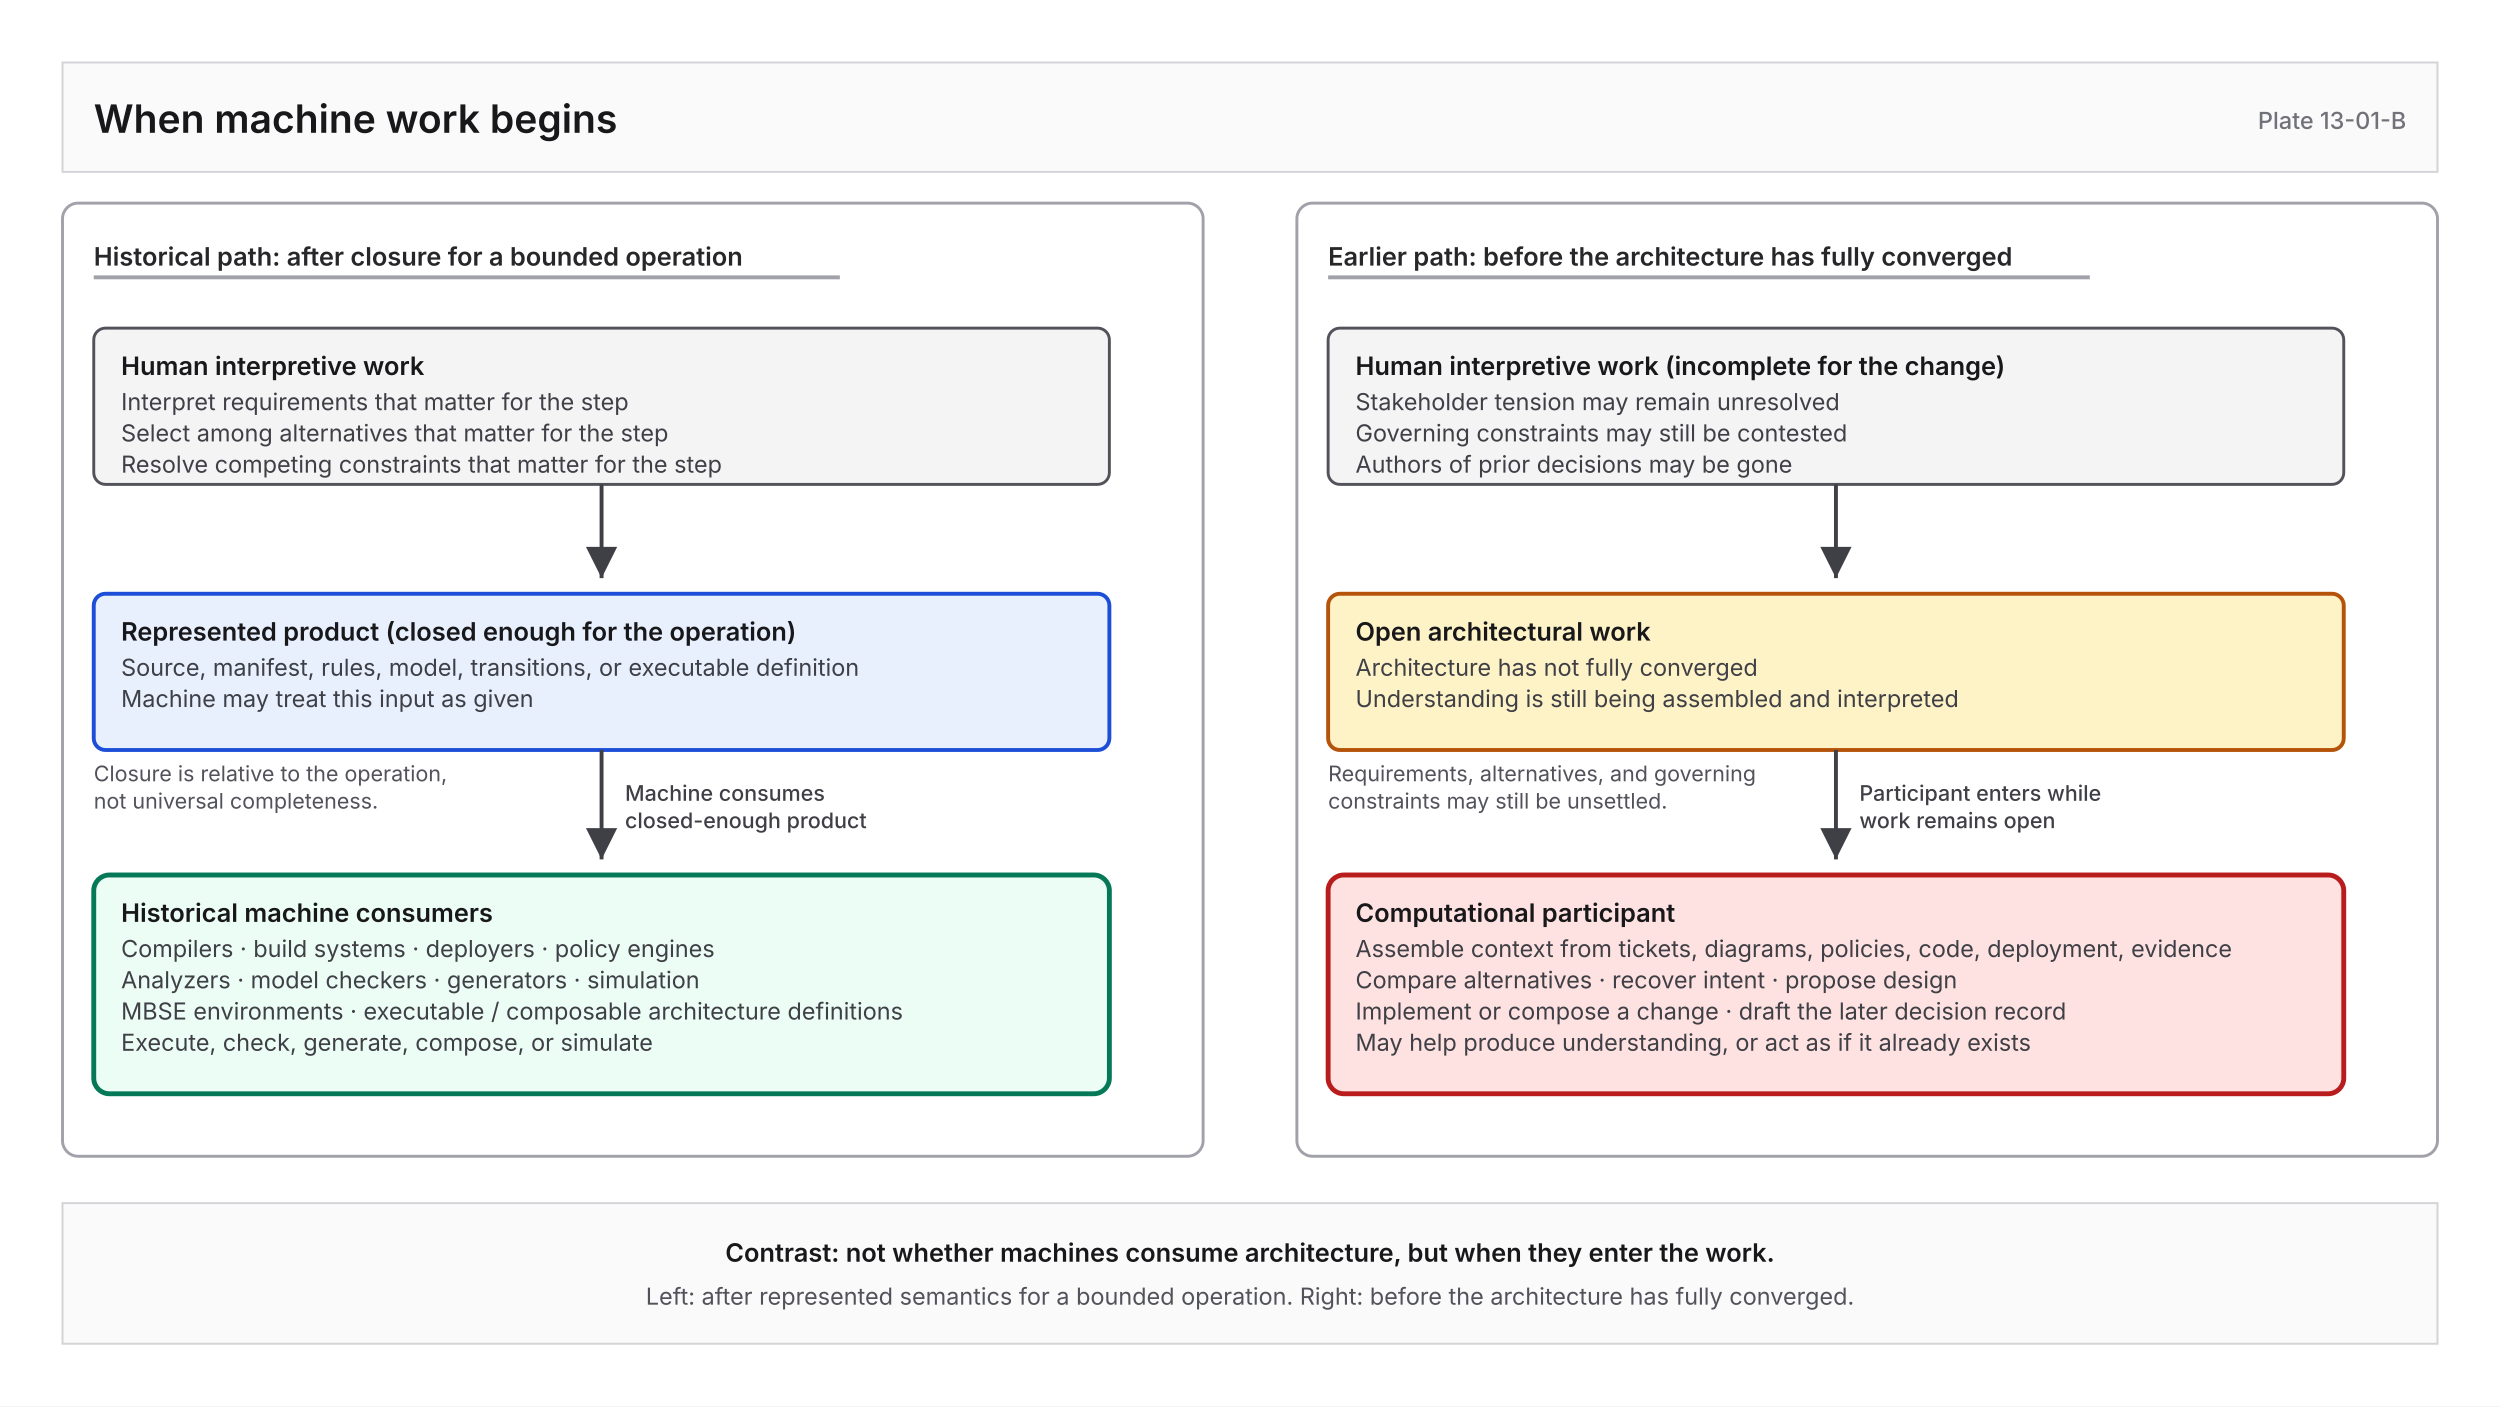
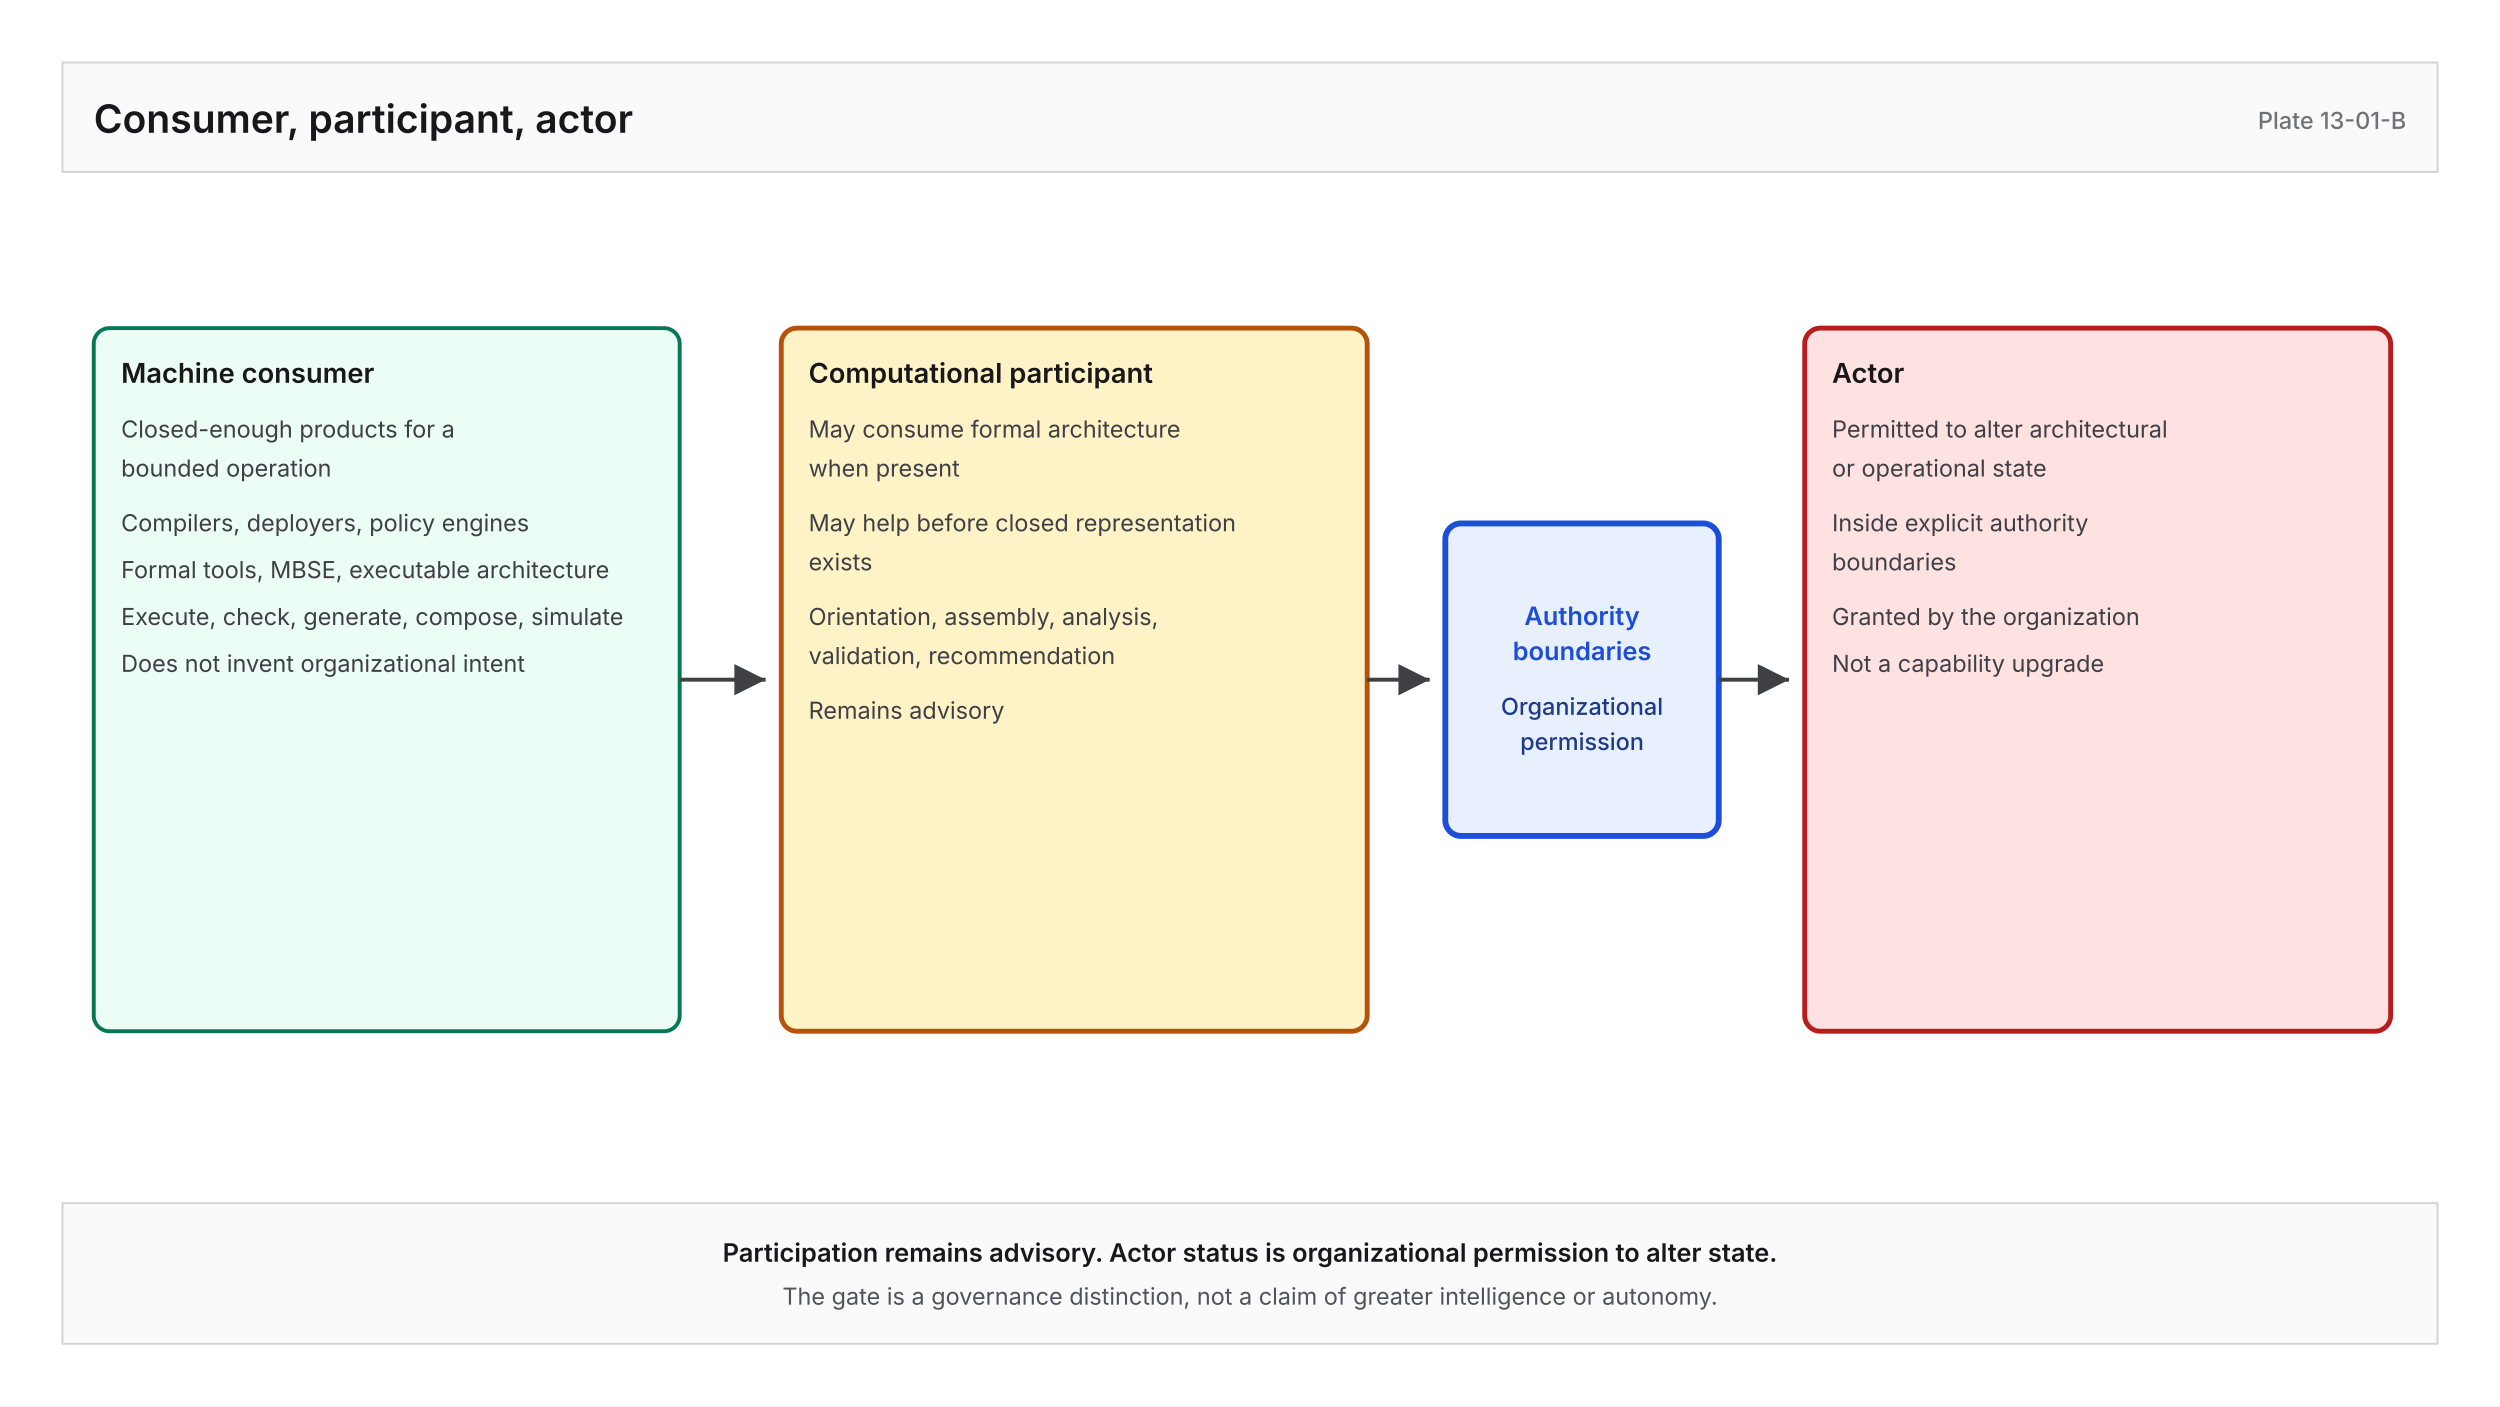
<svg xmlns="http://www.w3.org/2000/svg" viewBox="0 0 1280 720" width="1280" height="720" role="img" aria-labelledby="plate-title plate-desc">
  <defs>
-     <marker id="arrow-down" viewBox="0 0 8 8" refX="8" refY="4" markerWidth="8" markerHeight="8" orient="auto">
+     <marker id="arrow-right" viewBox="0 0 8 8" refX="8" refY="4" markerWidth="8" markerHeight="8" orient="auto">
      <path d="M0,0 L8,4 L0,8 Z" fill="#3F3F46" />
    </marker>
    <style type="text/css">
      .canvas-bg { fill: #FFFFFF; }
      .band { fill: #FAFAFA; stroke: #D4D4D8; stroke-width: 1; }
-       .col-frame { fill: #FFFFFF; stroke: #A1A1AA; stroke-width: 1.5; }
-       .stage1 { fill: #F4F4F5; stroke: #52525B; stroke-width: 1.5; }
-       .stage2-left { fill: #E8F0FE; stroke: #1D4ED8; stroke-width: 2; }
-       .stage2-right { fill: #FEF3C7; stroke: #B45309; stroke-width: 2; }
-       .stage3-left { fill: #ECFDF5; stroke: #047857; stroke-width: 2.5; }
-       .stage3-right { fill: #FEE2E2; stroke: #B91C1C; stroke-width: 2.5; }
+       .consumer { fill: #ECFDF5; stroke: #047857; stroke-width: 2; }
+       .participant { fill: #FEF3C7; stroke: #B45309; stroke-width: 2.5; }
+       .gate { fill: #E8F0FE; stroke: #1D4ED8; stroke-width: 3; }
+       .actor { fill: #FEE2E2; stroke: #B91C1C; stroke-width: 2.5; }
      .connector { fill: none; stroke: #3F3F46; stroke-width: 2; }
      .t-header { font-family: Inter, "Helvetica Neue", Arial, sans-serif; font-size: 20px; font-weight: 600; fill: #18181B; }
      .t-plate-id { font-family: Inter, "Helvetica Neue", Arial, sans-serif; font-size: 12px; font-weight: 500; fill: #71717A; }
-       .t-col { font-family: Inter, "Helvetica Neue", Arial, sans-serif; font-size: 13px; font-weight: 600; fill: #27272A; }
-       .t-node-title { font-family: Inter, "Helvetica Neue", Arial, sans-serif; font-size: 13px; font-weight: 600; fill: #18181B; }
-       .t-node-body { font-family: Inter, "Helvetica Neue", Arial, sans-serif; font-size: 12px; font-weight: 400; fill: #3F3F46; }
-       .t-side { font-family: Inter, "Helvetica Neue", Arial, sans-serif; font-size: 11px; font-weight: 500; fill: #3F3F46; }
-       .t-caption { font-family: Inter, "Helvetica Neue", Arial, sans-serif; font-size: 11px; font-weight: 400; fill: #52525B; }
+       .t-role { font-family: Inter, "Helvetica Neue", Arial, sans-serif; font-size: 14px; font-weight: 600; fill: #18181B; }
+       .t-body { font-family: Inter, "Helvetica Neue", Arial, sans-serif; font-size: 12px; font-weight: 400; fill: #3F3F46; }
+       .t-gate-title { font-family: Inter, "Helvetica Neue", Arial, sans-serif; font-size: 13px; font-weight: 600; fill: #1D4ED8; }
+       .t-gate-body { font-family: Inter, "Helvetica Neue", Arial, sans-serif; font-size: 12px; font-weight: 500; fill: #1E3A8A; }
      .t-foot1 { font-family: Inter, "Helvetica Neue", Arial, sans-serif; font-size: 13px; font-weight: 600; fill: #18181B; }
      .t-foot2 { font-family: Inter, "Helvetica Neue", Arial, sans-serif; font-size: 12px; font-weight: 400; fill: #52525B; }
-       .col-underline { stroke: #A1A1AA; stroke-width: 2; fill: none; }

      @media (prefers-color-scheme: dark) {
        .canvas-bg { fill: #0D1117; }
        .band { fill: #161B22; stroke: #30363D; }
-         .col-frame { fill: #0D1117; stroke: #484F58; }
-         .stage1 { fill: #21262D; stroke: #8B949E; }
-         .stage2-left { fill: #12253F; stroke: #58A6FF; }
-         .stage2-right { fill: #3D2E12; stroke: #D29922; }
-         .stage3-left { fill: #12261E; stroke: #3FB950; }
-         .stage3-right { fill: #3D1515; stroke: #F85149; }
+         .consumer { fill: #12261E; stroke: #3FB950; }
+         .participant { fill: #3D2E12; stroke: #D29922; }
+         .gate { fill: #12253F; stroke: #58A6FF; }
+         .actor { fill: #3D1515; stroke: #F85149; }
        .connector { stroke: #C9D1D9; }
-         #arrow-down path { fill: #C9D1D9; }
+         #arrow-right path { fill: #C9D1D9; }
        .t-header { fill: #F0F6FC; }
        .t-plate-id { fill: #8B949E; }
-         .t-col { fill: #E6EDF3; }
-         .t-node-title { fill: #F0F6FC; }
-         .t-node-body { fill: #C9D1D9; }
-         .t-side { fill: #C9D1D9; }
-         .t-caption { fill: #8B949E; }
+         .t-role { fill: #F0F6FC; }
+         .t-body { fill: #C9D1D9; }
+         .t-gate-title { fill: #58A6FF; }
+         .t-gate-body { fill: #79B8FF; }
        .t-foot1 { fill: #F0F6FC; }
        .t-foot2 { fill: #8B949E; }
-         .col-underline { stroke: #484F58; }
      }
    </style>
  </defs>
  <rect class="canvas-bg" x="0" y="0" width="1280" height="720" />
  <rect class="band" x="32" y="32" width="1216" height="56" />
-   <rect class="col-frame" x="32" y="104" width="584" height="488" rx="8" />
-   <rect class="col-frame" x="664" y="104" width="584" height="488" rx="8" />
-   <rect class="stage1" x="48" y="168" width="520" height="80" rx="6" />
-   <rect class="stage2-left" x="48" y="304" width="520" height="80" rx="6" />
-   <rect class="stage3-left" x="48" y="448" width="520" height="112" rx="8" />
-   <rect class="stage1" x="680" y="168" width="520" height="80" rx="6" />
-   <rect class="stage2-right" x="680" y="304" width="520" height="80" rx="6" />
-   <rect class="stage3-right" x="680" y="448" width="520" height="112" rx="8" />
+   <rect class="consumer" x="48" y="168" width="300" height="360" rx="8" />
+   <rect class="participant" x="400" y="168" width="300" height="360" rx="8" />
+   <rect class="actor" x="924" y="168" width="300" height="360" rx="8" />
+   <rect class="gate" x="740" y="268" width="140" height="160" rx="8" />
  <rect class="band" x="32" y="616" width="1216" height="72" />
-   <line class="connector" x1="308" y1="248" x2="308" y2="296" marker-end="url(#arrow-down)" />
-   <line class="connector" x1="308" y1="384" x2="308" y2="440" marker-end="url(#arrow-down)" />
-   <line class="connector" x1="940" y1="248" x2="940" y2="296" marker-end="url(#arrow-down)" />
-   <line class="connector" x1="940" y1="384" x2="940" y2="440" marker-end="url(#arrow-down)" />
-   <text class="t-side" x="320" y="410">Machine consumes</text>
-   <text class="t-side" x="320" y="424">closed-enough product</text>
-   <text class="t-side" x="952" y="410">Participant enters while</text>
-   <text class="t-side" x="952" y="424">work remains open</text>
-   <text class="t-caption" x="48" y="400">Closure is relative to the operation,</text>
-   <text class="t-caption" x="48" y="414">not universal completeness.</text>
-   <text class="t-caption" x="680" y="400">Requirements, alternatives, and governing</text>
-   <text class="t-caption" x="680" y="414">constraints may still be unsettled.</text>
-   <text class="t-col" x="48" y="136">Historical path: after closure for a bounded operation</text>
-   <line class="col-underline" x1="48" y1="142" x2="430" y2="142" />
-   <text class="t-col" x="680" y="136">Earlier path: before the architecture has fully converged</text>
-   <line class="col-underline" x1="680" y1="142" x2="1070" y2="142" />
-   <text class="t-node-title" x="62" y="192">Human interpretive work</text>
-   <text class="t-node-body" x="62" y="210">Interpret requirements that matter for the step</text>
-   <text class="t-node-body" x="62" y="226">Select among alternatives that matter for the step</text>
-   <text class="t-node-body" x="62" y="242">Resolve competing constraints that matter for the step</text>
-   <text class="t-node-title" x="62" y="328">Represented product (closed enough for the operation)</text>
-   <text class="t-node-body" x="62" y="346">Source, manifest, rules, model, transitions, or executable definition</text>
-   <text class="t-node-body" x="62" y="362">Machine may treat this input as given</text>
-   <text class="t-node-title" x="62" y="472">Historical machine consumers</text>
-   <text class="t-node-body" x="62" y="490">Compilers · build systems · deployers · policy engines</text>
-   <text class="t-node-body" x="62" y="506">Analyzers · model checkers · generators · simulation</text>
-   <text class="t-node-body" x="62" y="522">MBSE environments · executable / composable architecture definitions</text>
-   <text class="t-node-body" x="62" y="538">Execute, check, generate, compose, or simulate</text>
-   <text class="t-node-title" x="694" y="192">Human interpretive work (incomplete for the change)</text>
-   <text class="t-node-body" x="694" y="210">Stakeholder tension may remain unresolved</text>
-   <text class="t-node-body" x="694" y="226">Governing constraints may still be contested</text>
-   <text class="t-node-body" x="694" y="242">Authors of prior decisions may be gone</text>
-   <text class="t-node-title" x="694" y="328">Open architectural work</text>
-   <text class="t-node-body" x="694" y="346">Architecture has not fully converged</text>
-   <text class="t-node-body" x="694" y="362">Understanding is still being assembled and interpreted</text>
-   <text class="t-node-title" x="694" y="472">Computational participant</text>
-   <text class="t-node-body" x="694" y="490">Assemble context from tickets, diagrams, policies, code, deployment, evidence</text>
-   <text class="t-node-body" x="694" y="506">Compare alternatives · recover intent · propose design</text>
-   <text class="t-node-body" x="694" y="522">Implement or compose a change · draft the later decision record</text>
-   <text class="t-node-body" x="694" y="538">May help produce understanding, or act as if it already exists</text>
-   <text class="t-header" x="48" y="68">When machine work begins</text>
+   <line class="connector" x1="348" y1="348" x2="392" y2="348" marker-end="url(#arrow-right)" />
+   <line class="connector" x1="700" y1="348" x2="732" y2="348" marker-end="url(#arrow-right)" />
+   <line class="connector" x1="880" y1="348" x2="916" y2="348" marker-end="url(#arrow-right)" />
+   <text class="t-role" x="62" y="196">Machine consumer</text>
+   <text class="t-body" x="62" y="224">Closed-enough products for a</text>
+   <text class="t-body" x="62" y="244">bounded operation</text>
+   <text class="t-body" x="62" y="272">Compilers, deployers, policy engines</text>
+   <text class="t-body" x="62" y="296">Formal tools, MBSE, executable architecture</text>
+   <text class="t-body" x="62" y="320">Execute, check, generate, compose, simulate</text>
+   <text class="t-body" x="62" y="344">Does not invent organizational intent</text>
+   <text class="t-role" x="414" y="196">Computational participant</text>
+   <text class="t-body" x="414" y="224">May consume formal architecture</text>
+   <text class="t-body" x="414" y="244">when present</text>
+   <text class="t-body" x="414" y="272">May help before closed representation</text>
+   <text class="t-body" x="414" y="292">exists</text>
+   <text class="t-body" x="414" y="320">Orientation, assembly, analysis,</text>
+   <text class="t-body" x="414" y="340">validation, recommendation</text>
+   <text class="t-body" x="414" y="368">Remains advisory</text>
+   <text class="t-gate-title" x="810" y="320" text-anchor="middle">Authority</text>
+   <text class="t-gate-title" x="810" y="338" text-anchor="middle">boundaries</text>
+   <text class="t-gate-body" x="810" y="366" text-anchor="middle">Organizational</text>
+   <text class="t-gate-body" x="810" y="384" text-anchor="middle">permission</text>
+   <text class="t-role" x="938" y="196">Actor</text>
+   <text class="t-body" x="938" y="224">Permitted to alter architectural</text>
+   <text class="t-body" x="938" y="244">or operational state</text>
+   <text class="t-body" x="938" y="272">Inside explicit authority</text>
+   <text class="t-body" x="938" y="292">boundaries</text>
+   <text class="t-body" x="938" y="320">Granted by the organization</text>
+   <text class="t-body" x="938" y="344">Not a capability upgrade</text>
+   <text class="t-header" x="48" y="68">Consumer, participant, actor</text>
  <text class="t-plate-id" x="1232" y="66" text-anchor="end">Plate 13-01-B</text>
-   <text class="t-foot1" x="640" y="646" text-anchor="middle">Contrast: not whether machines consume architecture, but when they enter the work.</text>
-   <text class="t-foot2" x="640" y="668" text-anchor="middle">Left: after represented semantics for a bounded operation. Right: before the architecture has fully converged.</text>
+   <text class="t-foot1" x="640" y="646" text-anchor="middle">Participation remains advisory. Actor status is organizational permission to alter state.</text>
+   <text class="t-foot2" x="640" y="668" text-anchor="middle">The gate is a governance distinction, not a claim of greater intelligence or autonomy.</text>
</svg>
